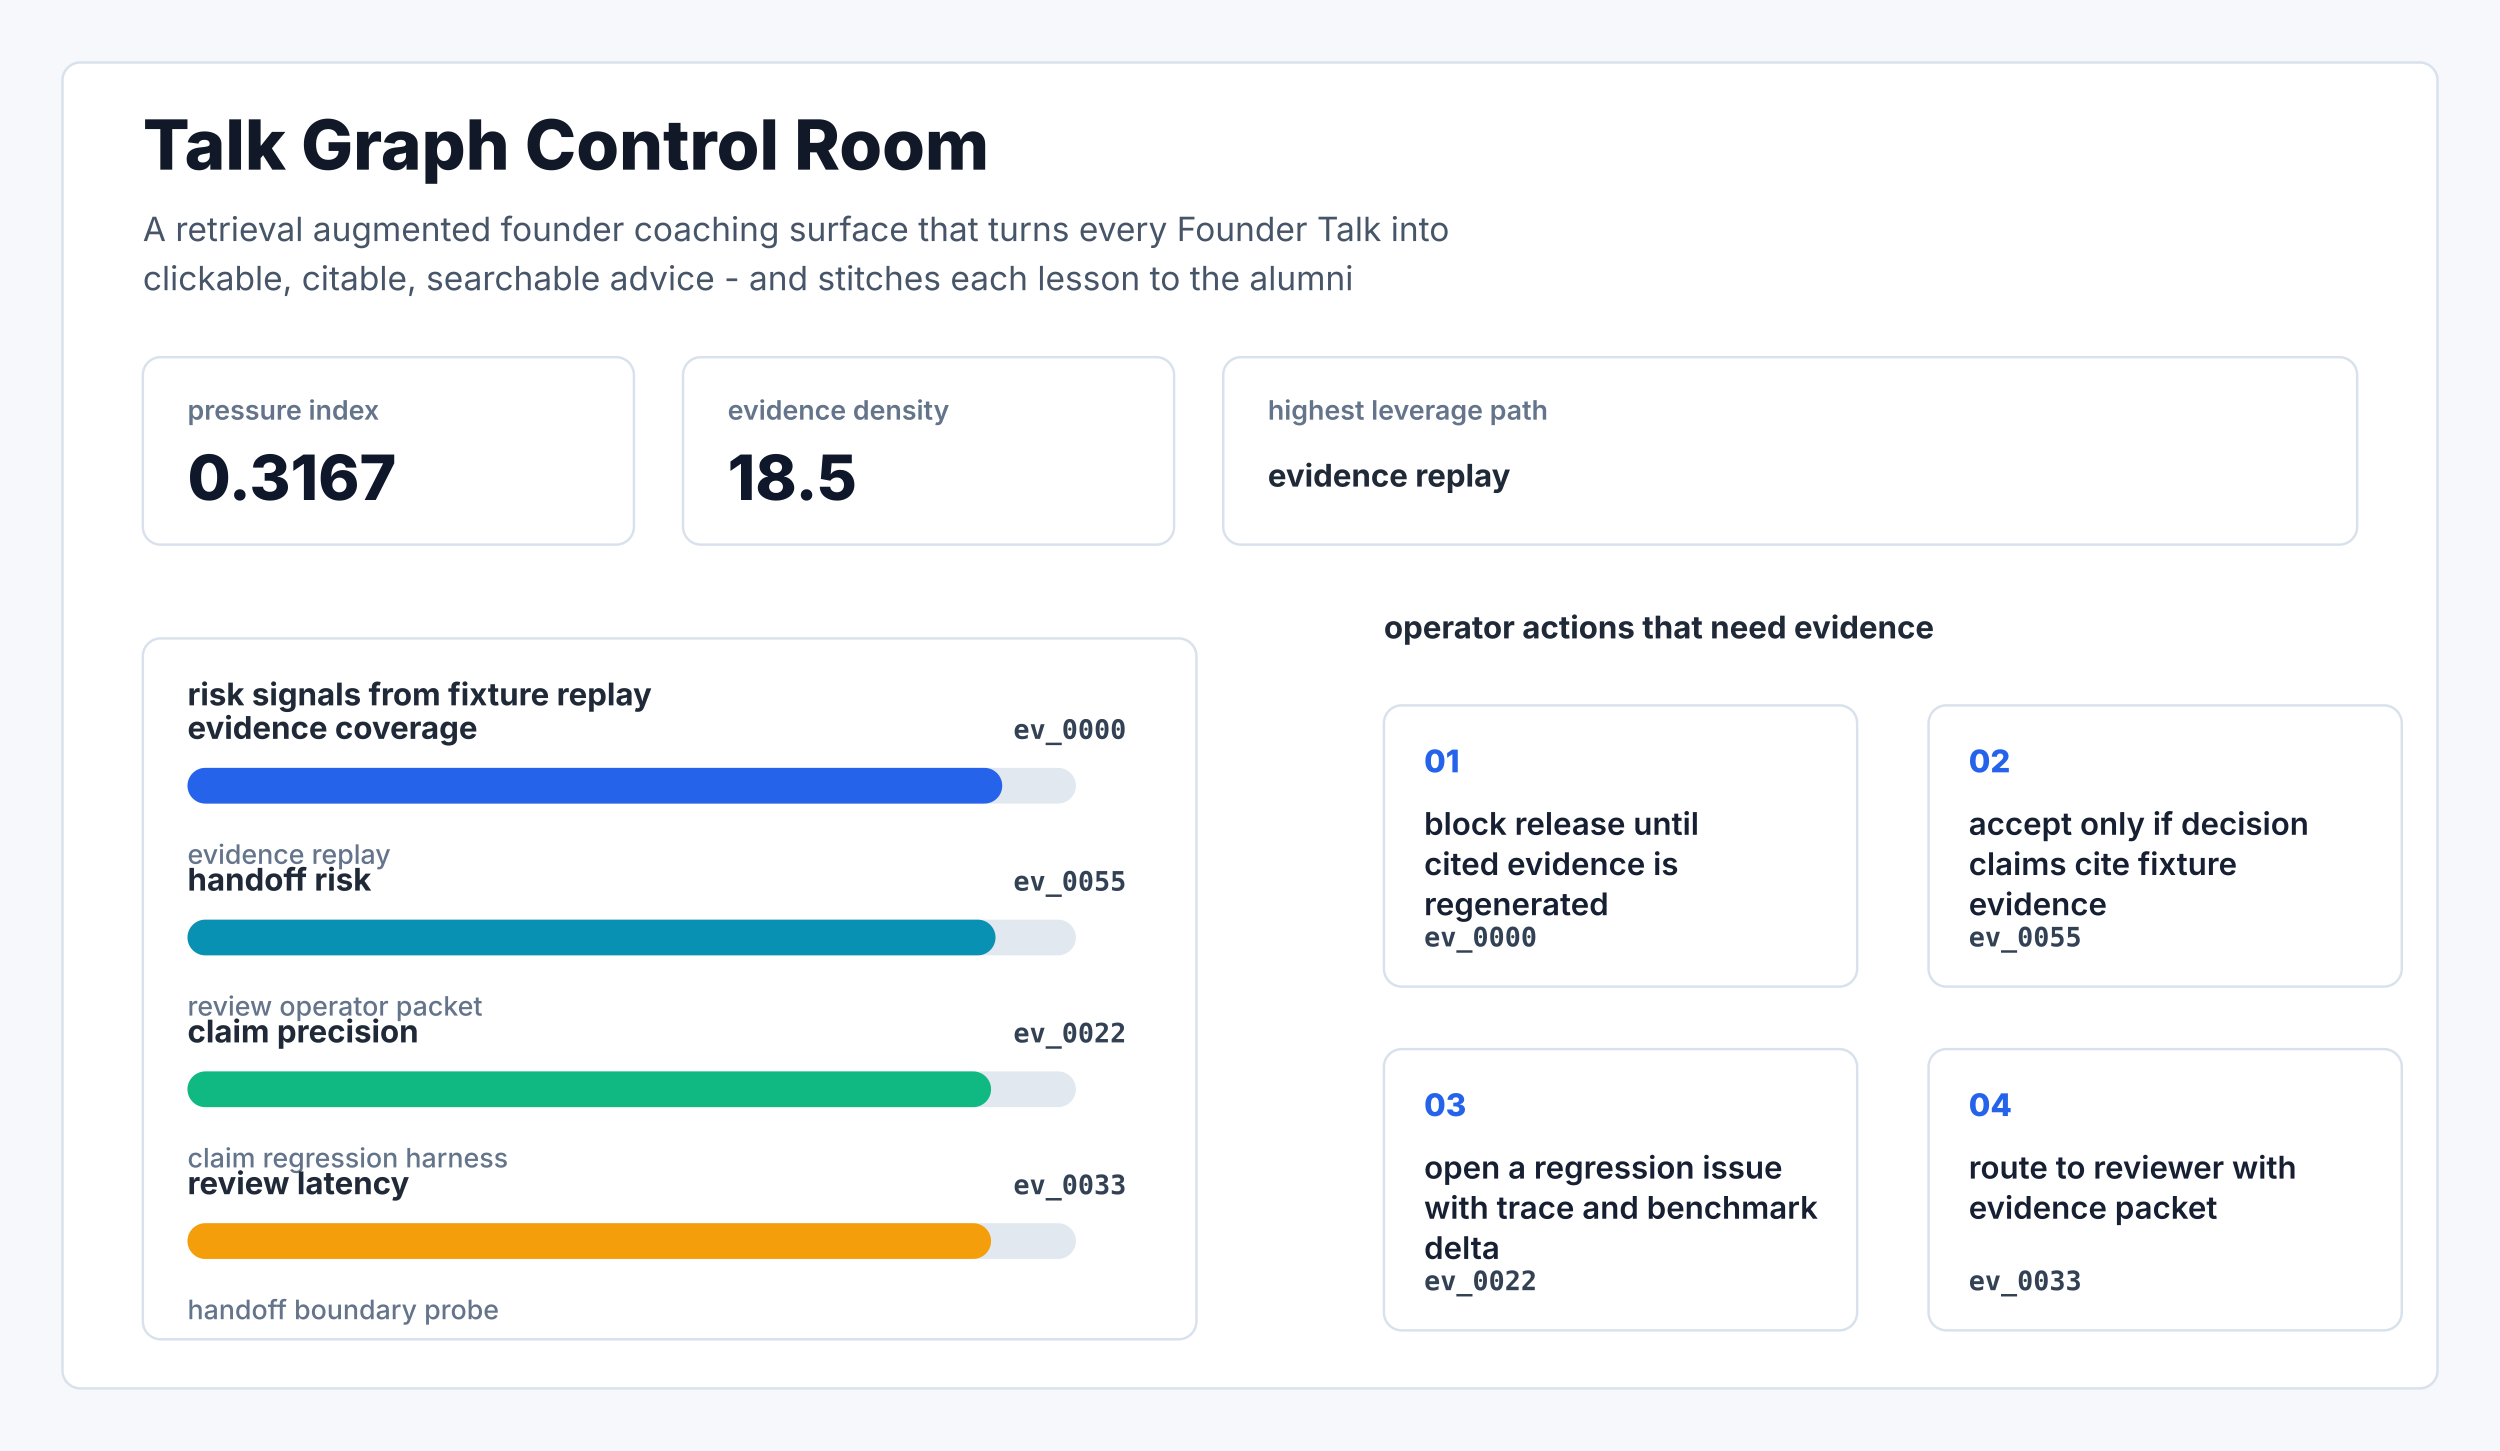
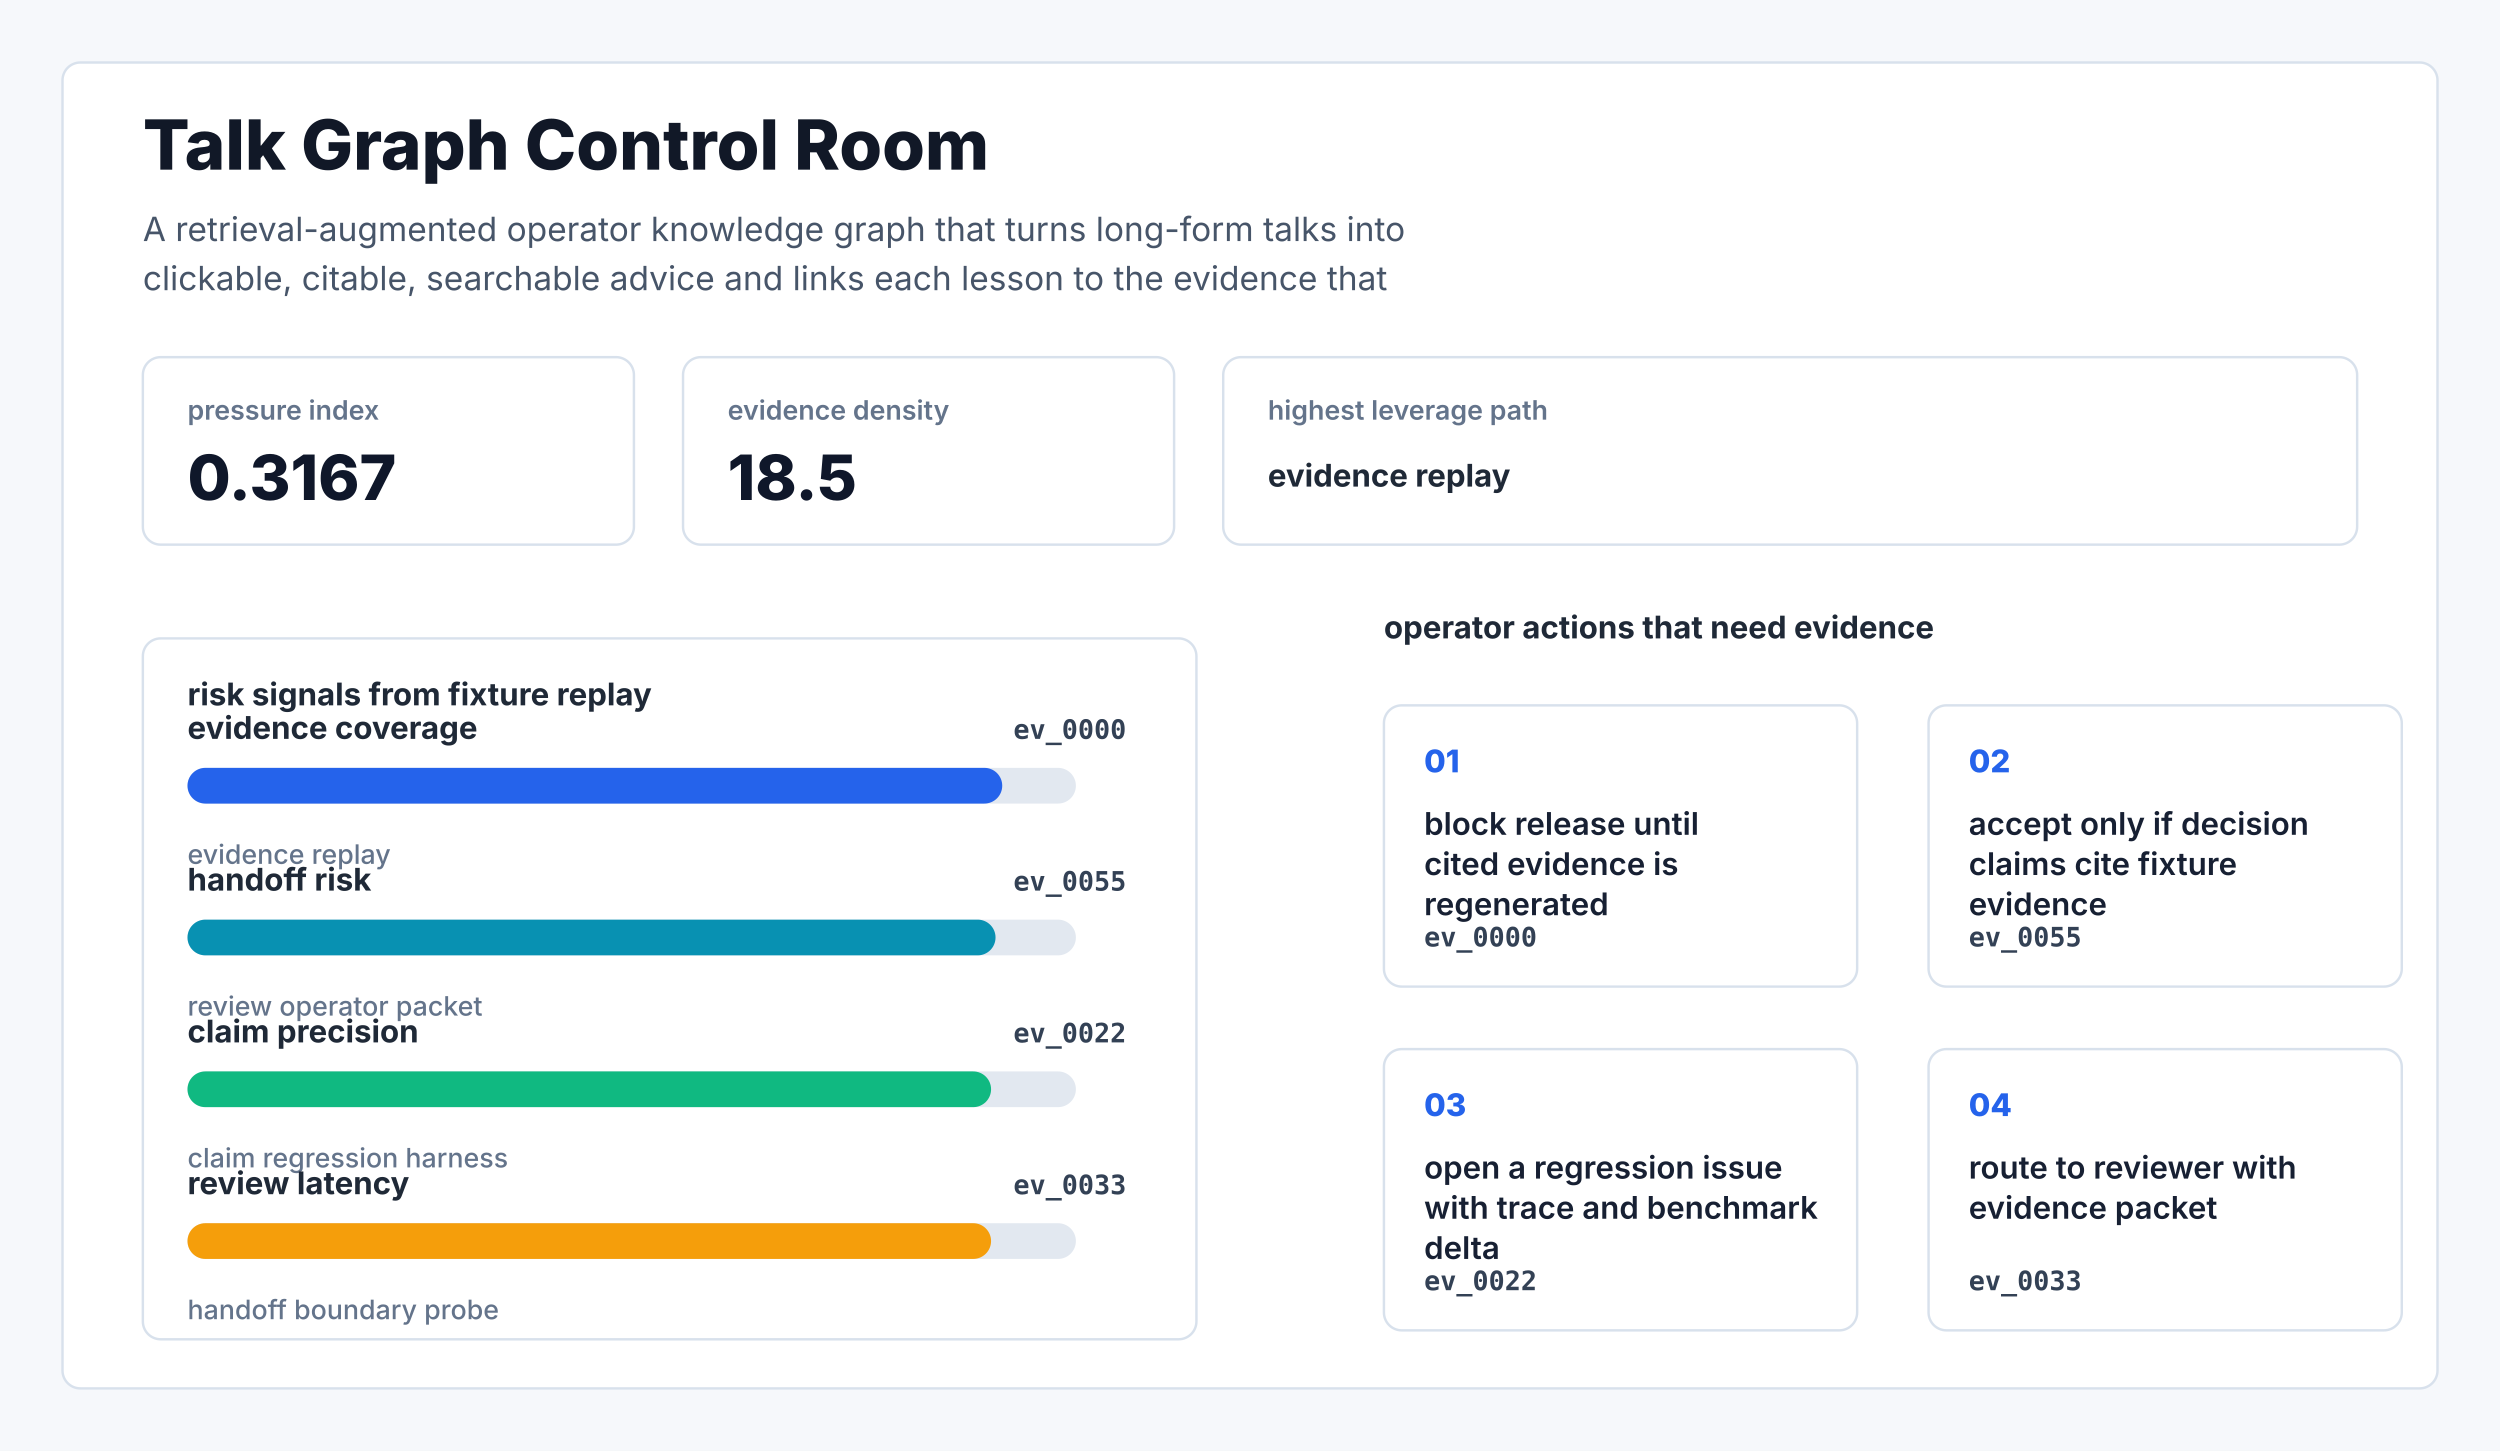
<svg xmlns="http://www.w3.org/2000/svg" width="1120" height="650" viewBox="0 0 1120 650" role="img" aria-label="Talk Graph project working dashboard preview">
  <defs>
    <style>
      .bg { fill: #f6f8fb; }
      .panel { fill: #ffffff; stroke: #d8e1ec; stroke-width: 1.1; }
      .tile { fill: #ffffff; stroke: #d8e1ec; stroke-width: 1.1; }
      .title { font: 760 31px -apple-system, BlinkMacSystemFont, "Segoe UI", sans-serif; fill: #111827; }
      .sub { font: 420 15px -apple-system, BlinkMacSystemFont, "Segoe UI", sans-serif; fill: #475569; }
      .label { font: 680 14px -apple-system, BlinkMacSystemFont, "Segoe UI", sans-serif; fill: #1f2937; }
      .caption { font: 500 12px -apple-system, BlinkMacSystemFont, "Segoe UI", sans-serif; fill: #64748b; }
      .small { font: 600 12px -apple-system, BlinkMacSystemFont, "Segoe UI", sans-serif; fill: #64748b; }
      .metric { font: 760 28px -apple-system, BlinkMacSystemFont, "Segoe UI", sans-serif; fill: #0f172a; }
      .rank { font: 760 14px -apple-system, BlinkMacSystemFont, "Segoe UI", sans-serif; fill: #2563eb; }
      .cardtext { font: 640 14px -apple-system, BlinkMacSystemFont, "Segoe UI", sans-serif; fill: #172033; }
      .evidence { font: 680 12px ui-monospace, SFMono-Regular, Menlo, monospace; fill: #334155; }
    </style>
  </defs>
  <rect class="bg" width="1120" height="650" rx="0" />
  <rect class="panel" x="28" y="28" width="1064" height="594" rx="8" />
  <text class="title" x="64" y="76">Talk Graph Control Room</text>
  <text class="sub" x="64" y="108">
-     <tspan x="64" dy="0">A retrieval augmented founder coaching surface that turns every Founder Talk into</tspan>
-     <tspan x="64" dy="22">clickable, citable, searchable advice - and stitches each lesson to the alumni</tspan>
+     <tspan x="64" dy="0">A retrieval-augmented operator knowledge graph that turns long-form talks into</tspan>
+     <tspan x="64" dy="22">clickable, citable, searchable advice and links each lesson to the evidence that</tspan>
  </text>
  <rect class="tile" x="64" y="160" width="220" height="84" rx="8" />
  <text class="small" x="84" y="188">pressure index</text>
  <text class="metric" x="84" y="224">0.3167</text>
  <rect class="tile" x="306" y="160" width="220" height="84" rx="8" />
  <text class="small" x="326" y="188">evidence density</text>
  <text class="metric" x="326" y="224">18.5</text>
  <rect class="tile" x="548" y="160" width="508" height="84" rx="8" />
  <text class="small" x="568" y="188">highest leverage path</text>
  <text class="label" x="568" y="218">
    <tspan x="568" dy="0">evidence replay</tspan>
  </text>
  <rect class="tile" x="64" y="286" width="472" height="314" rx="8" />
  <text class="label" x="84" y="316">risk signals from fixture replay</text>
  <text x="84" y="331" class="label">evidence coverage</text>
  <text x="454" y="331" class="evidence">ev_0000</text>
  <rect x="84" y="344" width="398" height="16" rx="8" fill="#e2e8f0" />
  <rect x="84" y="344" width="365" height="16" rx="8" fill="#2563eb" />
  <text x="84" y="387" class="caption">evidence replay</text>
  <text x="84" y="399" class="label">handoff risk</text>
  <text x="454" y="399" class="evidence">ev_0055</text>
  <rect x="84" y="412" width="398" height="16" rx="8" fill="#e2e8f0" />
  <rect x="84" y="412" width="362" height="16" rx="8" fill="#0891b2" />
  <text x="84" y="455" class="caption">review operator packet</text>
  <text x="84" y="467" class="label">claim precision</text>
  <text x="454" y="467" class="evidence">ev_0022</text>
  <rect x="84" y="480" width="398" height="16" rx="8" fill="#e2e8f0" />
  <rect x="84" y="480" width="360" height="16" rx="8" fill="#10b981" />
  <text x="84" y="523" class="caption">claim regression harness</text>
  <text x="84" y="535" class="label">review latency</text>
  <text x="454" y="535" class="evidence">ev_0033</text>
  <rect x="84" y="548" width="398" height="16" rx="8" fill="#e2e8f0" />
  <rect x="84" y="548" width="360" height="16" rx="8" fill="#f59e0b" />
  <text x="84" y="591" class="caption">handoff boundary probe</text>
  <text class="label" x="620" y="286">operator actions that need evidence</text>
  <rect class="tile" x="620" y="316" width="212" height="126" rx="8" />
  <text class="rank" x="638" y="346">01</text>
  <text class="cardtext" x="638" y="374">
    <tspan x="638" dy="0">block release until</tspan>
    <tspan x="638" dy="18">cited evidence is</tspan>
    <tspan x="638" dy="18">regenerated</tspan>
  </text>
  <text class="evidence" x="638" y="424">ev_0000</text>
  <rect class="tile" x="864" y="316" width="212" height="126" rx="8" />
  <text class="rank" x="882" y="346">02</text>
  <text class="cardtext" x="882" y="374">
    <tspan x="882" dy="0">accept only if decision</tspan>
    <tspan x="882" dy="18">claims cite fixture</tspan>
    <tspan x="882" dy="18">evidence</tspan>
  </text>
  <text class="evidence" x="882" y="424">ev_0055</text>
  <rect class="tile" x="620" y="470" width="212" height="126" rx="8" />
  <text class="rank" x="638" y="500">03</text>
  <text class="cardtext" x="638" y="528">
    <tspan x="638" dy="0">open a regression issue</tspan>
    <tspan x="638" dy="18">with trace and benchmark</tspan>
    <tspan x="638" dy="18">delta</tspan>
  </text>
  <text class="evidence" x="638" y="578">ev_0022</text>
  <rect class="tile" x="864" y="470" width="212" height="126" rx="8" />
  <text class="rank" x="882" y="500">04</text>
  <text class="cardtext" x="882" y="528">
    <tspan x="882" dy="0">route to reviewer with</tspan>
    <tspan x="882" dy="18">evidence packet</tspan>
  </text>
  <text class="evidence" x="882" y="578">ev_0033</text>
</svg>
